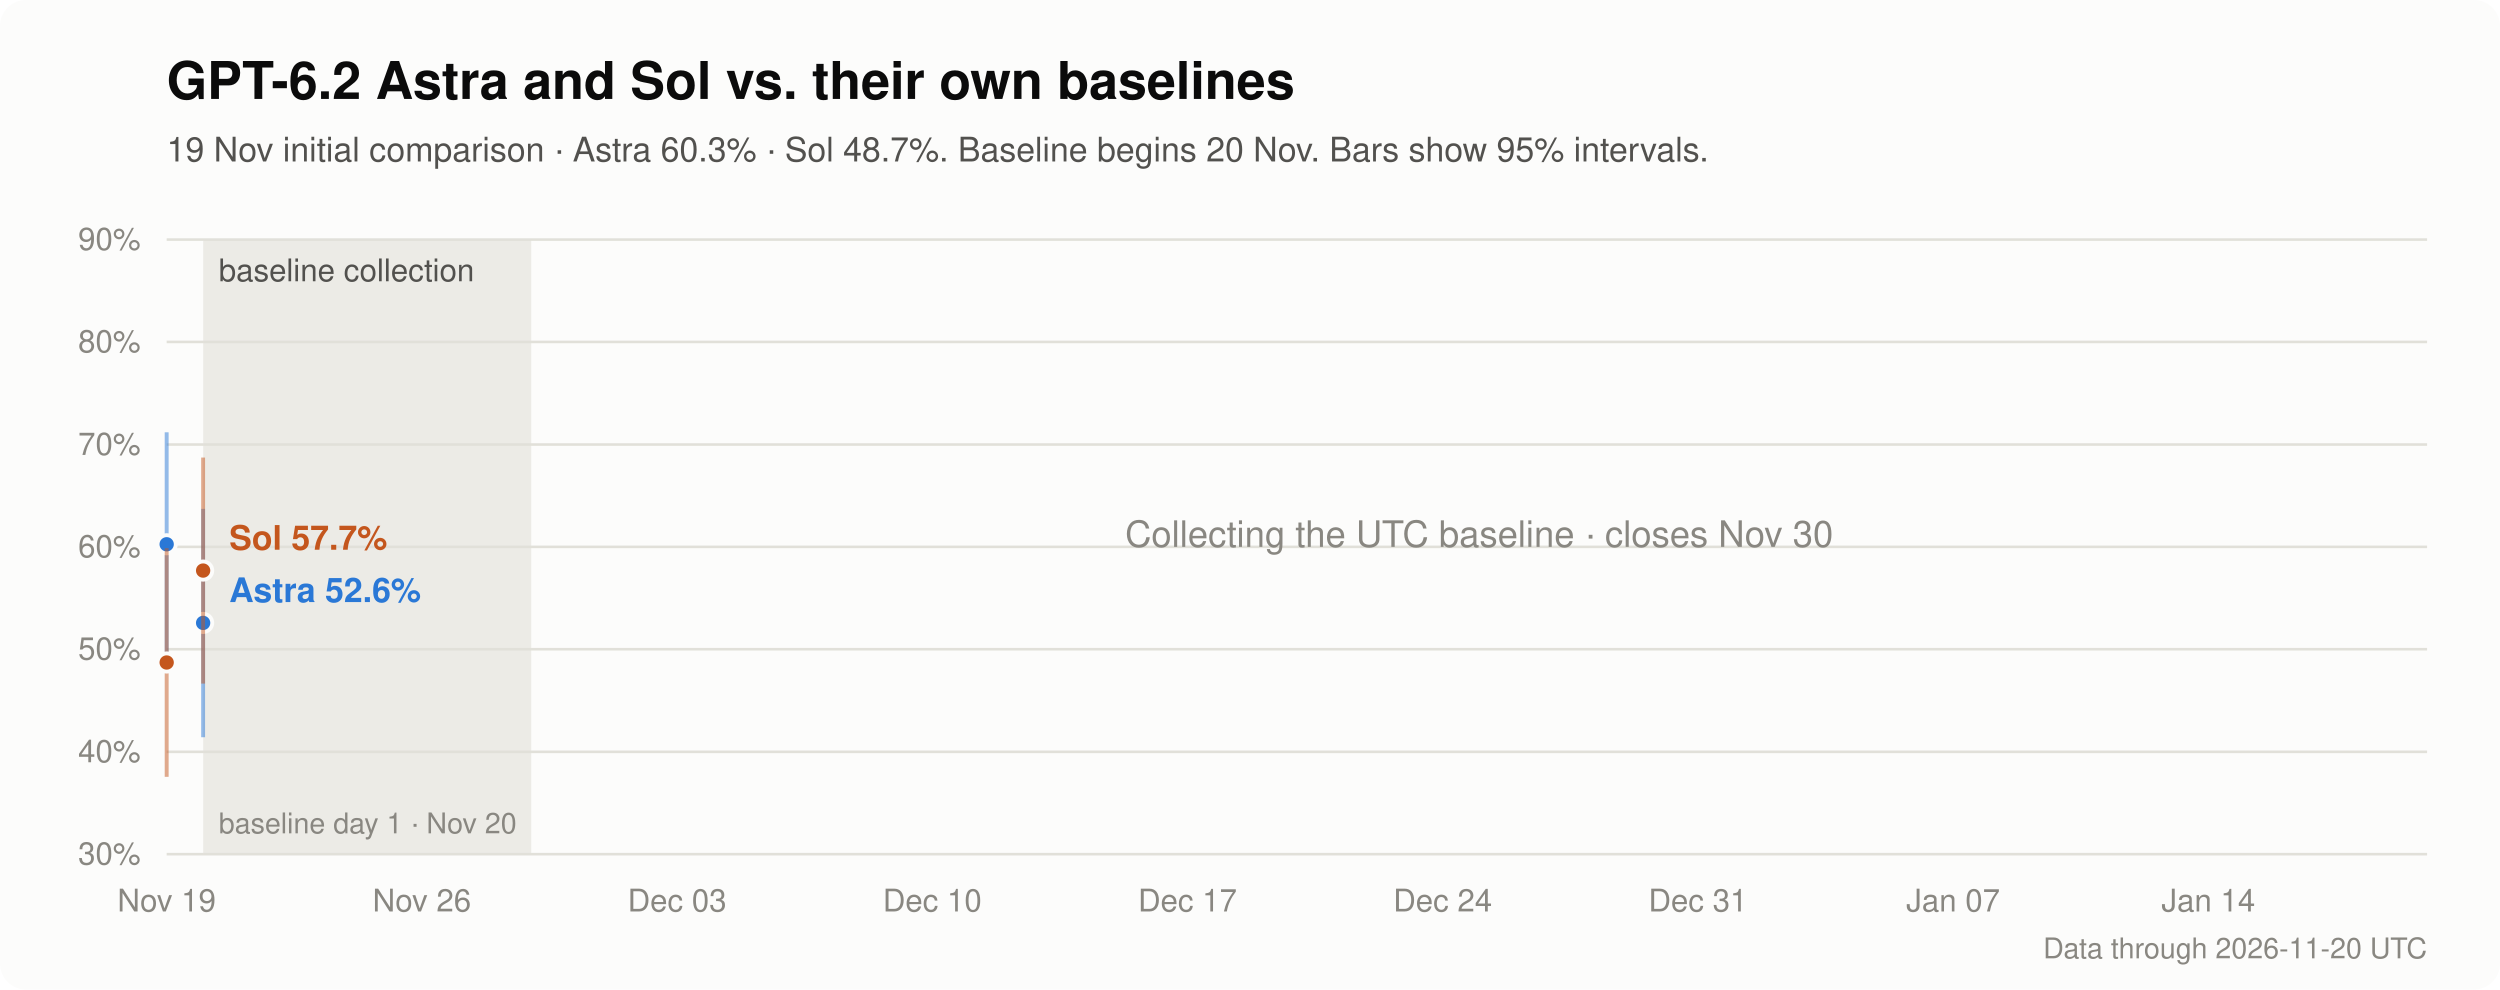
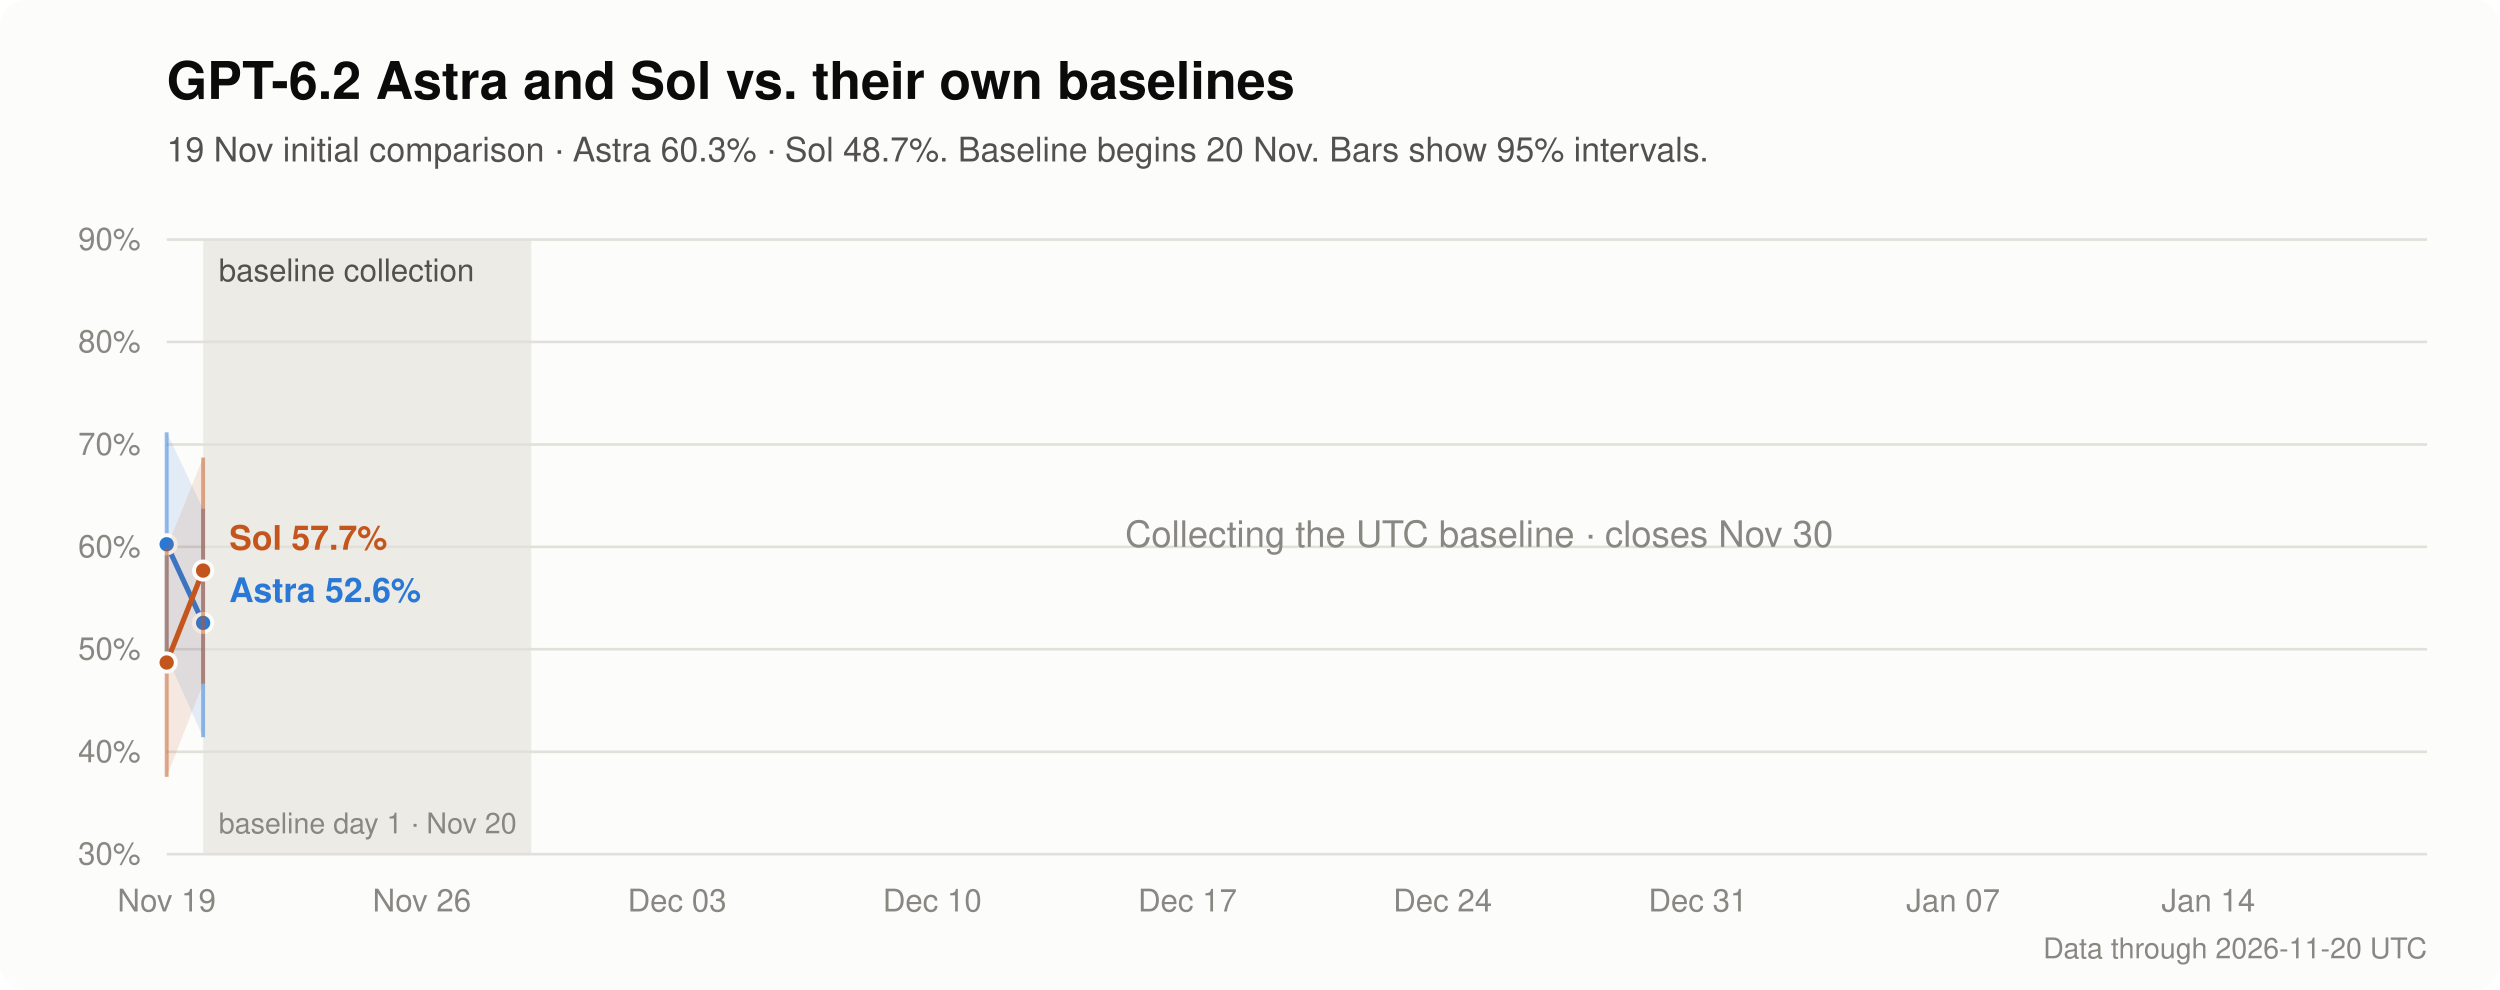
<svg xmlns="http://www.w3.org/2000/svg" width="960" height="380" viewBox="0 0 960 380" font-family="-apple-system, BlinkMacSystemFont, Helvetica, Arial, sans-serif" role="img" aria-labelledby="t d">
  <rect width="960" height="380" rx="10" fill="#fcfcfb" />
  <text x="64" y="38" fill="#0b0b0b" font-size="20" font-weight="600">GPT-6.2 Astra and Sol vs. their own baselines</text>
  <text x="64" y="62" fill="#52514e" font-size="13">19 Nov initial comparison · Astra 60.3% · Sol 48.7%. Baseline begins 20 Nov. Bars show 95% intervals.</text>
  <line x1="64" y1="328.0" x2="932" y2="328.0" stroke="#e1e0d9" />
  <text x="54" y="332.0" text-anchor="end" fill="#898781" font-size="12">30%</text>
  <line x1="64" y1="288.7" x2="932" y2="288.7" stroke="#e1e0d9" />
  <text x="54" y="292.7" text-anchor="end" fill="#898781" font-size="12">40%</text>
  <line x1="64" y1="249.3" x2="932" y2="249.3" stroke="#e1e0d9" />
  <text x="54" y="253.3" text-anchor="end" fill="#898781" font-size="12">50%</text>
  <line x1="64" y1="210.0" x2="932" y2="210.0" stroke="#e1e0d9" />
  <text x="54" y="214.0" text-anchor="end" fill="#898781" font-size="12">60%</text>
  <line x1="64" y1="170.7" x2="932" y2="170.7" stroke="#e1e0d9" />
  <text x="54" y="174.7" text-anchor="end" fill="#898781" font-size="12">70%</text>
  <line x1="64" y1="131.3" x2="932" y2="131.3" stroke="#e1e0d9" />
  <text x="54" y="135.3" text-anchor="end" fill="#898781" font-size="12">80%</text>
  <line x1="64" y1="92.0" x2="932" y2="92.0" stroke="#e1e0d9" />
  <text x="54" y="96.0" text-anchor="end" fill="#898781" font-size="12">90%</text>
  <rect x="78.0" y="92" width="126.0" height="236" fill="#e1e0d9" opacity="0.6" />
  <text x="84.0" y="108" fill="#52514e" font-size="12">baseline collection</text>
  <text x="84.0" y="320" fill="#898781" font-size="11">baseline day 1 · Nov 20</text>
  <text x="64.0" y="350" text-anchor="middle" fill="#898781" font-size="12">Nov 19</text>
  <text x="162.0" y="350" text-anchor="middle" fill="#898781" font-size="12">Nov 26</text>
  <text x="260.0" y="350" text-anchor="middle" fill="#898781" font-size="12">Dec 03</text>
  <text x="358.0" y="350" text-anchor="middle" fill="#898781" font-size="12">Dec 10</text>
  <text x="456.0" y="350" text-anchor="middle" fill="#898781" font-size="12">Dec 17</text>
  <text x="554.0" y="350" text-anchor="middle" fill="#898781" font-size="12">Dec 24</text>
  <text x="652.0" y="350" text-anchor="middle" fill="#898781" font-size="12">Dec 31</text>
  <text x="750.0" y="350" text-anchor="middle" fill="#898781" font-size="12">Jan 07</text>
  <text x="848.0" y="350" text-anchor="middle" fill="#898781" font-size="12">Jan 14</text>
+   <path d="M64.0,166.0 L78.0,195.4 L78.0,283.1 L64.0,252.0 Z" fill="#2a78d6" opacity="0.12" />
+   <path d="M64.0,209.0 L78.0,239.2" fill="none" stroke="#2a78d6" stroke-width="2" stroke-linejoin="round" stroke-linecap="round" />
  <line x1="64.0" y1="252.0" x2="64.0" y2="166.0" stroke="#2a78d6" stroke-width="1.5" opacity="0.5" />
  <circle cx="64.0" cy="209.0" r="3.5" fill="#2a78d6" stroke="#fcfcfb" stroke-width="1.5" />
  <line x1="78.0" y1="283.1" x2="78.0" y2="195.4" stroke="#2a78d6" stroke-width="1.5" opacity="0.5" />
  <circle cx="78.0" cy="239.2" r="3.5" fill="#2a78d6" stroke="#fcfcfb" stroke-width="1.5" />
+   <path d="M64.0,210.5 L78.0,175.7 L78.0,262.5 L64.0,298.3 Z" fill="#c4561d" opacity="0.12" />
+   <path d="M64.0,254.4 L78.0,219.1" fill="none" stroke="#c4561d" stroke-width="2" stroke-linejoin="round" stroke-linecap="round" />
  <line x1="64.0" y1="298.3" x2="64.0" y2="210.5" stroke="#c4561d" stroke-width="1.5" opacity="0.5" />
  <circle cx="64.0" cy="254.4" r="3.5" fill="#c4561d" stroke="#fcfcfb" stroke-width="1.5" />
  <line x1="78.0" y1="262.5" x2="78.0" y2="175.7" stroke="#c4561d" stroke-width="1.5" opacity="0.5" />
  <circle cx="78.0" cy="219.1" r="3.5" fill="#c4561d" stroke="#fcfcfb" stroke-width="1.5" />
  <text x="88.0" y="211.1" text-anchor="start" fill="#c4561d" font-size="13" font-weight="600">Sol 57.7%</text>
  <text x="88.0" y="231.2" text-anchor="start" fill="#2a78d6" font-size="13" font-weight="600">Astra 52.6%</text>
  <text x="568.0" y="210.0" text-anchor="middle" fill="#898781" font-size="14">Collecting the UTC baseline · closes Nov 30</text>
  <text x="932" y="368" text-anchor="end" fill="#898781" font-size="11">Data through 2026-11-20 UTC</text>
</svg>
